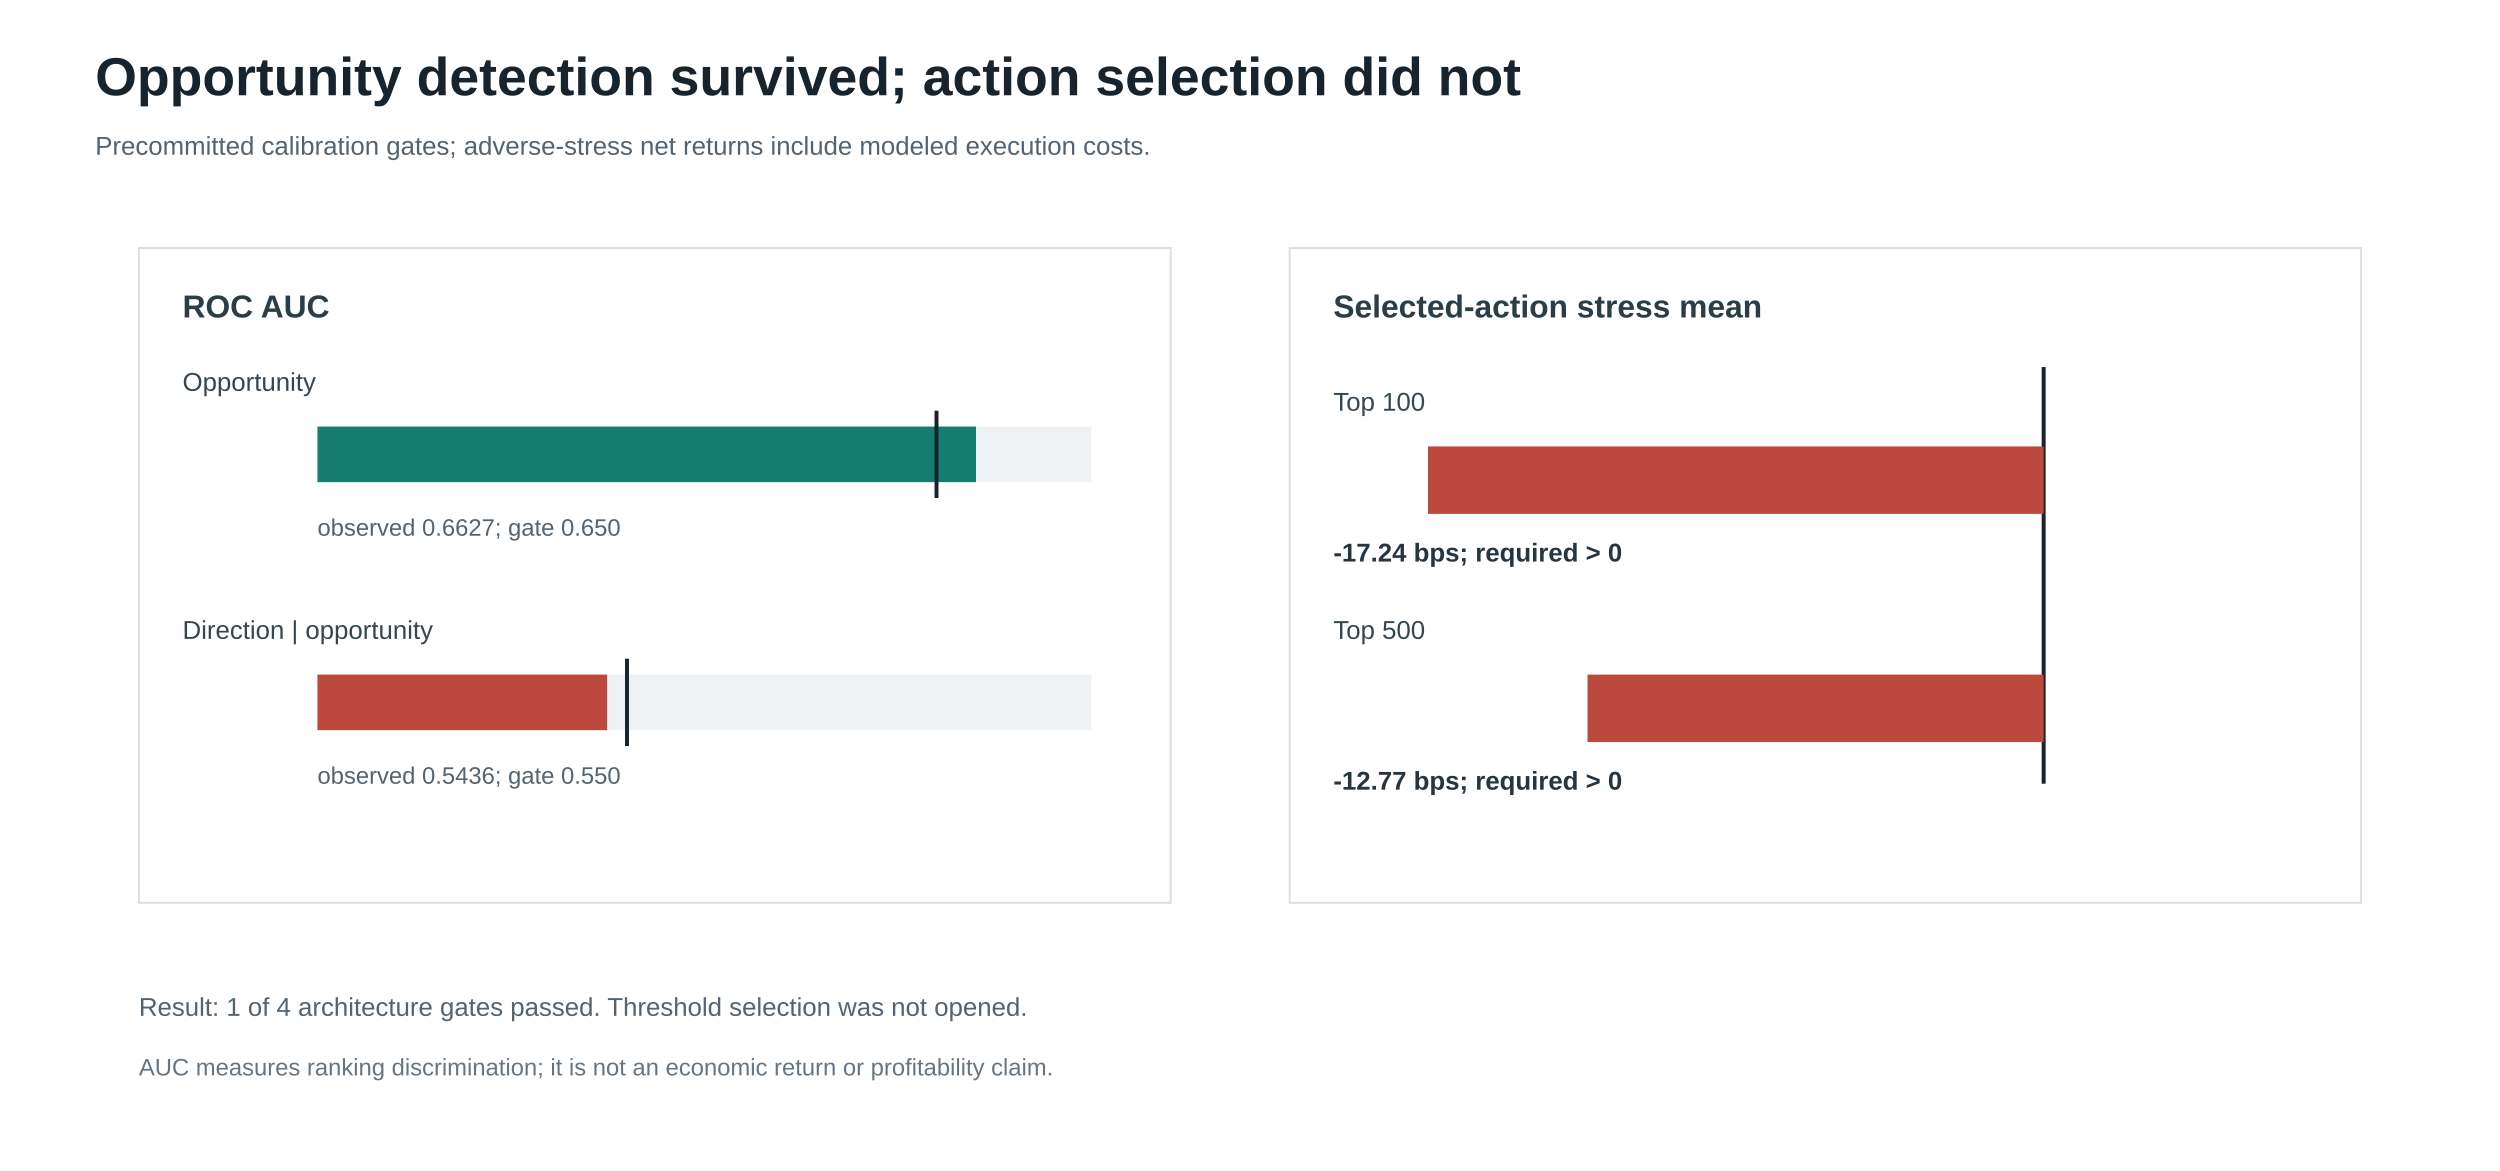
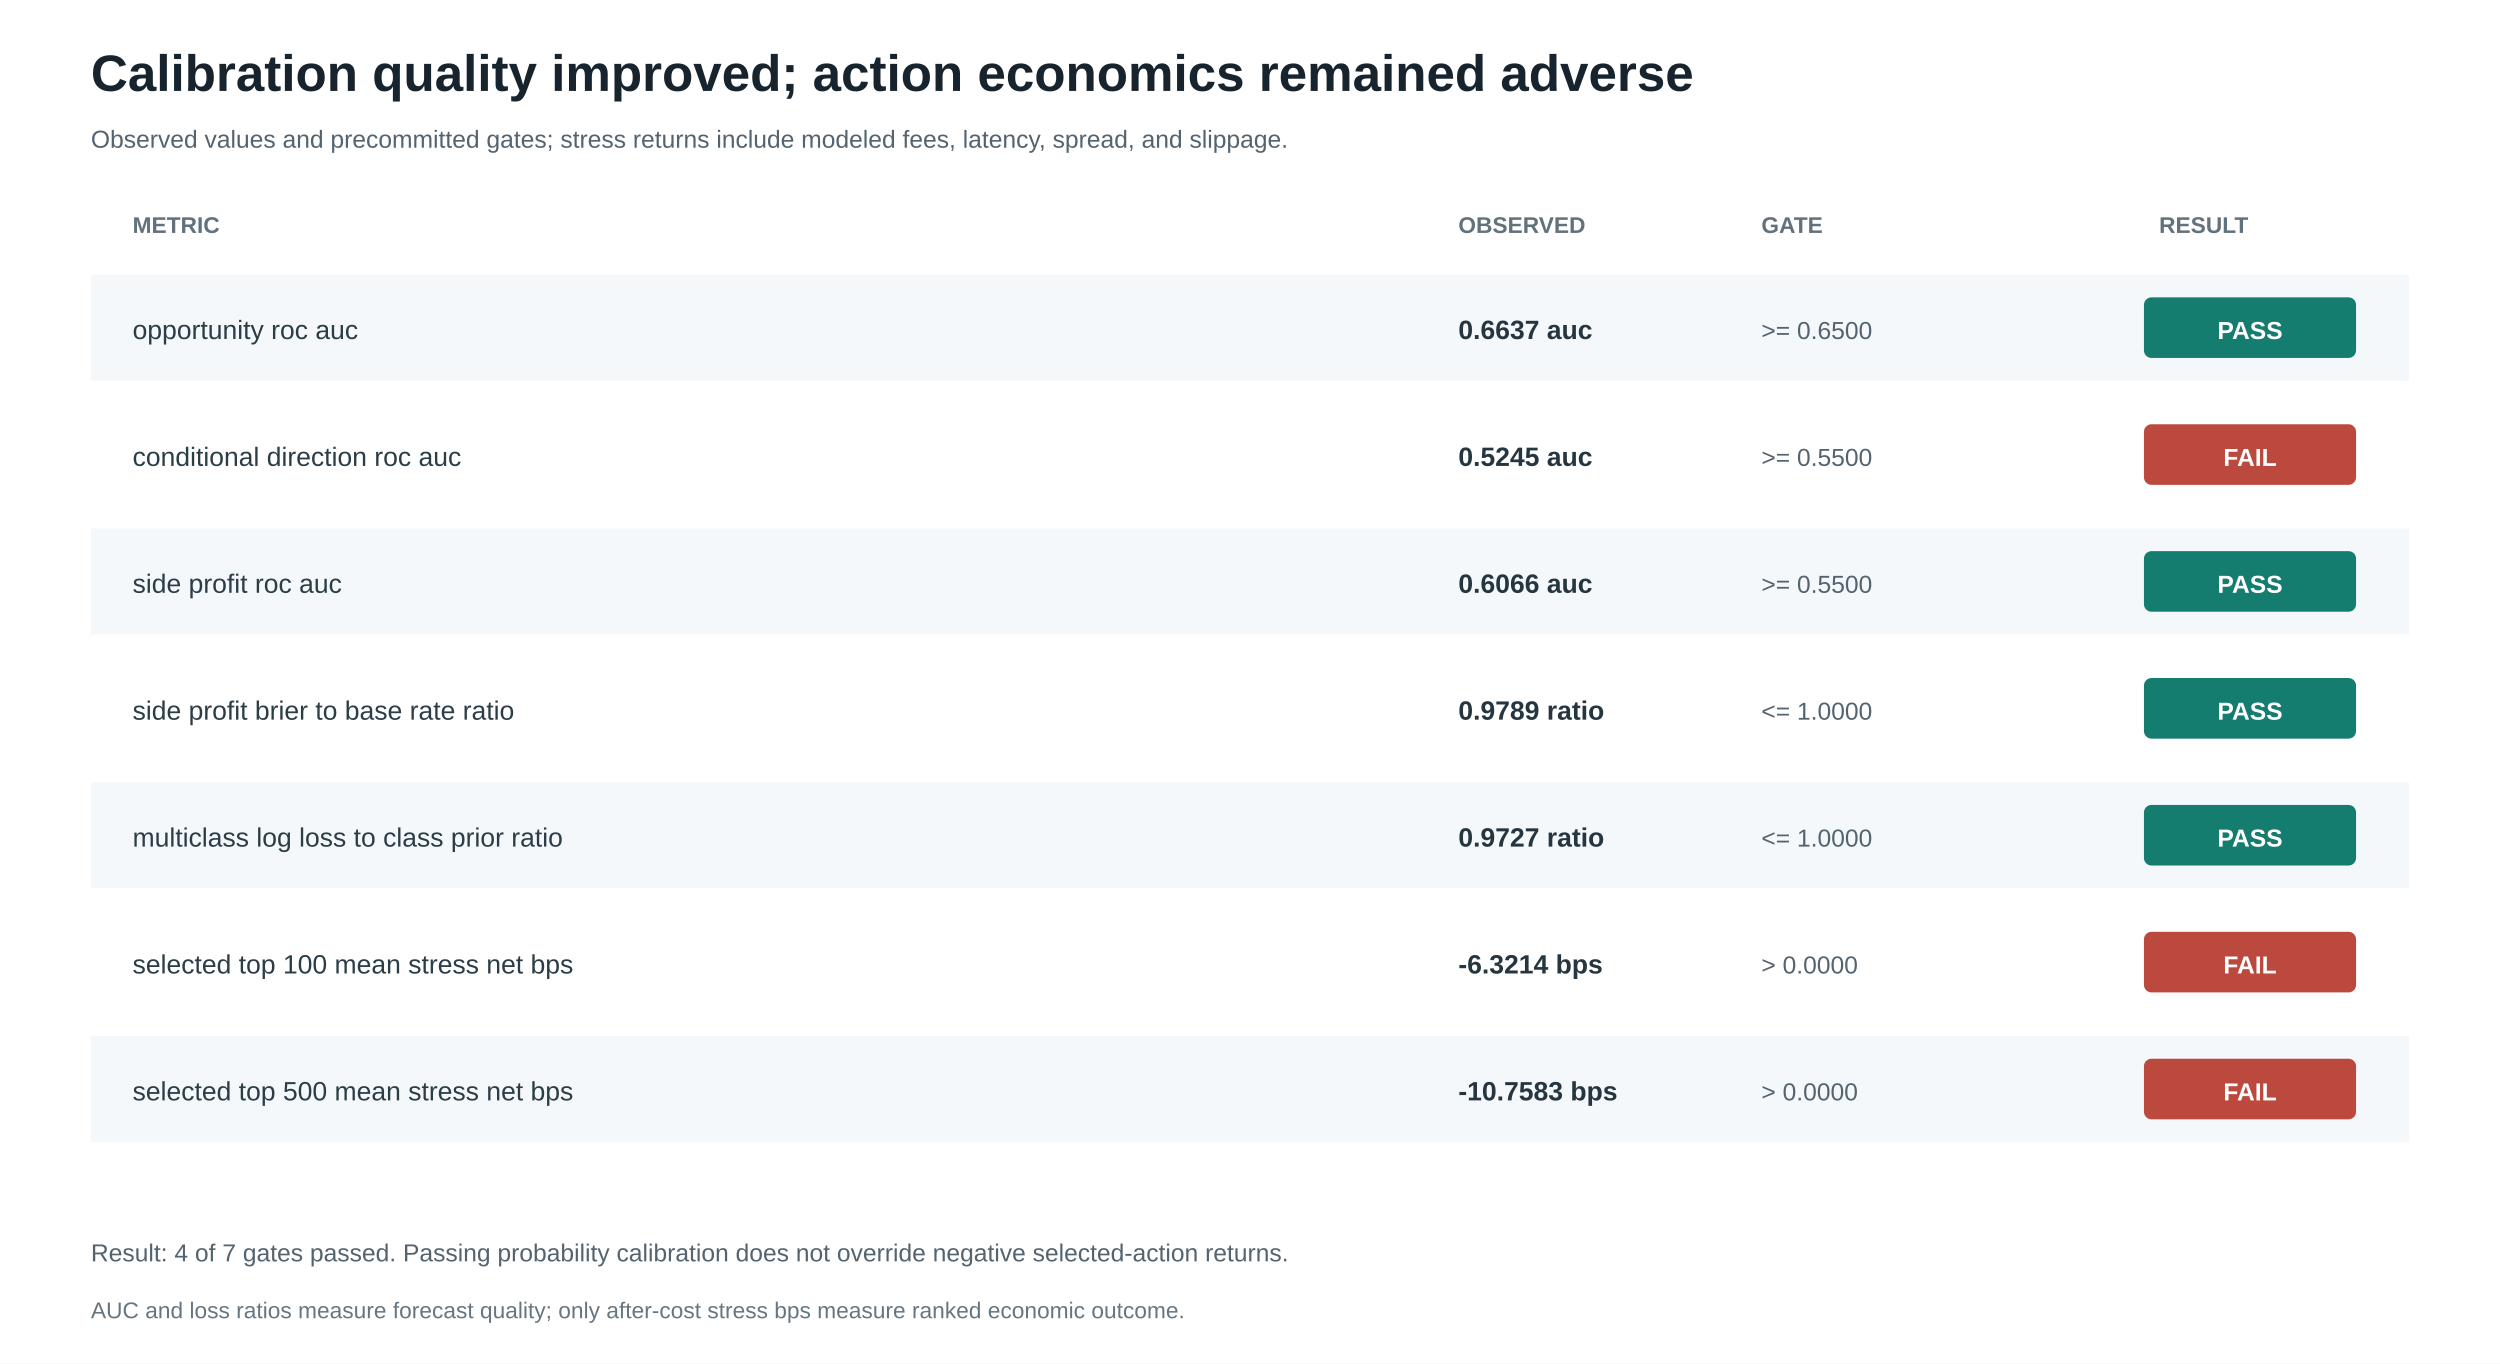
- <svg xmlns="http://www.w3.org/2000/svg" width="1260" height="590" viewBox="0 0 1260 590" role="img" aria-labelledby="title desc">
+ <svg xmlns="http://www.w3.org/2000/svg" width="1320" height="720" viewBox="0 0 1320 720" role="img" aria-labelledby="title desc">
  <rect width="100%" height="100%" fill="#ffffff" />
-   <text x="48" y="48" font-family="Segoe UI, Arial, sans-serif" font-size="27" font-weight="700" fill="#18242d">Opportunity detection survived; action selection did not</text>
-   <text x="48" y="78" font-family="Segoe UI, Arial, sans-serif" font-size="13" fill="#53636f">Precommitted calibration gates; adverse-stress net returns include modeled execution costs.</text>
-   <rect x="70" y="125" width="520" height="330" fill="#ffffff" stroke="#d7e0e6" />
-   <rect x="650" y="125" width="540" height="330" fill="#ffffff" stroke="#d7e0e6" />
-   <text x="92" y="160" font-family="Segoe UI, Arial, sans-serif" font-size="16" font-weight="700" fill="#2b3d47">ROC AUC</text>
-   <text x="672" y="160" font-family="Segoe UI, Arial, sans-serif" font-size="16" font-weight="700" fill="#2b3d47">Selected-action stress mean</text>
-   <text x="92" y="197" font-family="Segoe UI, Arial, sans-serif" font-size="13" fill="#344750">Opportunity</text>
-   <rect x="160" y="215" width="390" height="28" fill="#edf1f4" />
-   <rect x="160" y="215" width="331.9" height="28" fill="#147d70" />
-   <line x1="472.0" y1="207" x2="472.0" y2="251" stroke="#18242d" stroke-width="2" />
-   <text x="160" y="270" font-family="Segoe UI, Arial, sans-serif" font-size="12" fill="#53636f">observed 0.6627; gate 0.650</text>
-   <text x="92" y="322" font-family="Segoe UI, Arial, sans-serif" font-size="13" fill="#344750">Direction | opportunity</text>
-   <rect x="160" y="340" width="390" height="28" fill="#edf1f4" />
-   <rect x="160" y="340" width="146.0" height="28" fill="#bc493e" />
-   <line x1="316.0" y1="332" x2="316.0" y2="376" stroke="#18242d" stroke-width="2" />
-   <text x="160" y="395" font-family="Segoe UI, Arial, sans-serif" font-size="12" fill="#53636f">observed 0.5436; gate 0.550</text>
-   <line x1="1030" y1="185" x2="1030" y2="395" stroke="#18242d" stroke-width="2" />
-   <text x="672" y="207" font-family="Segoe UI, Arial, sans-serif" font-size="13" fill="#344750">Top 100</text>
-   <rect x="719.7" y="225" width="310.3" height="34" fill="#bc493e" />
-   <text x="672" y="283" font-family="Segoe UI, Arial, sans-serif" font-size="13" font-weight="700" fill="#263640">-17.24 bps; required &gt; 0</text>
-   <text x="672" y="322" font-family="Segoe UI, Arial, sans-serif" font-size="13" fill="#344750">Top 500</text>
-   <rect x="800.1" y="340" width="229.9" height="34" fill="#bc493e" />
-   <text x="672" y="398" font-family="Segoe UI, Arial, sans-serif" font-size="13" font-weight="700" fill="#263640">-12.77 bps; required &gt; 0</text>
-   <text x="70" y="512" font-family="Segoe UI, Arial, sans-serif" font-size="13" fill="#53636f">Result: 1 of 4 architecture gates passed. Threshold selection was not opened.</text>
-   <text x="70" y="542" font-family="Segoe UI, Arial, sans-serif" font-size="12" fill="#667681">AUC measures ranking discrimination; it is not an economic return or profitability claim.</text>
+   <text x="48" y="48" font-family="Segoe UI, Arial, sans-serif" font-size="27" font-weight="700" fill="#18242d">Calibration quality improved; action economics remained adverse</text>
+   <text x="48" y="78" font-family="Segoe UI, Arial, sans-serif" font-size="13" fill="#53636f">Observed values and precommitted gates; stress returns include modeled fees, latency, spread, and slippage.</text>
+   <text x="70" y="123" font-family="Segoe UI, Arial, sans-serif" font-size="12" font-weight="700" fill="#62727d">METRIC</text>
+   <text x="770" y="123" font-family="Segoe UI, Arial, sans-serif" font-size="12" font-weight="700" fill="#62727d">OBSERVED</text>
+   <text x="930" y="123" font-family="Segoe UI, Arial, sans-serif" font-size="12" font-weight="700" fill="#62727d">GATE</text>
+   <text x="1140" y="123" font-family="Segoe UI, Arial, sans-serif" font-size="12" font-weight="700" fill="#62727d">RESULT</text>
+   <rect x="48" y="145" width="1224" height="56" fill="#f5f8fa" />
+   <text x="70" y="179" font-family="Segoe UI, Arial, sans-serif" font-size="14" fill="#2b3d47">opportunity roc auc</text>
+   <text x="770" y="179" font-family="Segoe UI, Arial, sans-serif" font-size="14" font-weight="700" fill="#263640">0.6637 auc</text>
+   <text x="930" y="179" font-family="Segoe UI, Arial, sans-serif" font-size="13" fill="#53636f">&gt;= 0.6500</text>
+   <rect x="1132" y="157" width="112" height="32" rx="4" fill="#147d70" />
+   <text x="1188" y="179" text-anchor="middle" font-family="Segoe UI, Arial, sans-serif" font-size="13" font-weight="700" fill="#ffffff">PASS</text>
+   <rect x="48" y="212" width="1224" height="56" fill="#ffffff" />
+   <text x="70" y="246" font-family="Segoe UI, Arial, sans-serif" font-size="14" fill="#2b3d47">conditional direction roc auc</text>
+   <text x="770" y="246" font-family="Segoe UI, Arial, sans-serif" font-size="14" font-weight="700" fill="#263640">0.5245 auc</text>
+   <text x="930" y="246" font-family="Segoe UI, Arial, sans-serif" font-size="13" fill="#53636f">&gt;= 0.5500</text>
+   <rect x="1132" y="224" width="112" height="32" rx="4" fill="#bc493e" />
+   <text x="1188" y="246" text-anchor="middle" font-family="Segoe UI, Arial, sans-serif" font-size="13" font-weight="700" fill="#ffffff">FAIL</text>
+   <rect x="48" y="279" width="1224" height="56" fill="#f5f8fa" />
+   <text x="70" y="313" font-family="Segoe UI, Arial, sans-serif" font-size="14" fill="#2b3d47">side profit roc auc</text>
+   <text x="770" y="313" font-family="Segoe UI, Arial, sans-serif" font-size="14" font-weight="700" fill="#263640">0.6066 auc</text>
+   <text x="930" y="313" font-family="Segoe UI, Arial, sans-serif" font-size="13" fill="#53636f">&gt;= 0.5500</text>
+   <rect x="1132" y="291" width="112" height="32" rx="4" fill="#147d70" />
+   <text x="1188" y="313" text-anchor="middle" font-family="Segoe UI, Arial, sans-serif" font-size="13" font-weight="700" fill="#ffffff">PASS</text>
+   <rect x="48" y="346" width="1224" height="56" fill="#ffffff" />
+   <text x="70" y="380" font-family="Segoe UI, Arial, sans-serif" font-size="14" fill="#2b3d47">side profit brier to base rate ratio</text>
+   <text x="770" y="380" font-family="Segoe UI, Arial, sans-serif" font-size="14" font-weight="700" fill="#263640">0.9789 ratio</text>
+   <text x="930" y="380" font-family="Segoe UI, Arial, sans-serif" font-size="13" fill="#53636f">&lt;= 1.0000</text>
+   <rect x="1132" y="358" width="112" height="32" rx="4" fill="#147d70" />
+   <text x="1188" y="380" text-anchor="middle" font-family="Segoe UI, Arial, sans-serif" font-size="13" font-weight="700" fill="#ffffff">PASS</text>
+   <rect x="48" y="413" width="1224" height="56" fill="#f5f8fa" />
+   <text x="70" y="447" font-family="Segoe UI, Arial, sans-serif" font-size="14" fill="#2b3d47">multiclass log loss to class prior ratio</text>
+   <text x="770" y="447" font-family="Segoe UI, Arial, sans-serif" font-size="14" font-weight="700" fill="#263640">0.9727 ratio</text>
+   <text x="930" y="447" font-family="Segoe UI, Arial, sans-serif" font-size="13" fill="#53636f">&lt;= 1.0000</text>
+   <rect x="1132" y="425" width="112" height="32" rx="4" fill="#147d70" />
+   <text x="1188" y="447" text-anchor="middle" font-family="Segoe UI, Arial, sans-serif" font-size="13" font-weight="700" fill="#ffffff">PASS</text>
+   <rect x="48" y="480" width="1224" height="56" fill="#ffffff" />
+   <text x="70" y="514" font-family="Segoe UI, Arial, sans-serif" font-size="14" fill="#2b3d47">selected top 100 mean stress net bps</text>
+   <text x="770" y="514" font-family="Segoe UI, Arial, sans-serif" font-size="14" font-weight="700" fill="#263640">-6.3214 bps</text>
+   <text x="930" y="514" font-family="Segoe UI, Arial, sans-serif" font-size="13" fill="#53636f">&gt; 0.0000</text>
+   <rect x="1132" y="492" width="112" height="32" rx="4" fill="#bc493e" />
+   <text x="1188" y="514" text-anchor="middle" font-family="Segoe UI, Arial, sans-serif" font-size="13" font-weight="700" fill="#ffffff">FAIL</text>
+   <rect x="48" y="547" width="1224" height="56" fill="#f5f8fa" />
+   <text x="70" y="581" font-family="Segoe UI, Arial, sans-serif" font-size="14" fill="#2b3d47">selected top 500 mean stress net bps</text>
+   <text x="770" y="581" font-family="Segoe UI, Arial, sans-serif" font-size="14" font-weight="700" fill="#263640">-10.7583 bps</text>
+   <text x="930" y="581" font-family="Segoe UI, Arial, sans-serif" font-size="13" fill="#53636f">&gt; 0.0000</text>
+   <rect x="1132" y="559" width="112" height="32" rx="4" fill="#bc493e" />
+   <text x="1188" y="581" text-anchor="middle" font-family="Segoe UI, Arial, sans-serif" font-size="13" font-weight="700" fill="#ffffff">FAIL</text>
+   <text x="48" y="666" font-family="Segoe UI, Arial, sans-serif" font-size="13" fill="#53636f">Result: 4 of 7 gates passed. Passing probability calibration does not override negative selected-action returns.</text>
+   <text x="48" y="696" font-family="Segoe UI, Arial, sans-serif" font-size="12" fill="#667681">AUC and loss ratios measure forecast quality; only after-cost stress bps measure ranked economic outcome.</text>
</svg>
